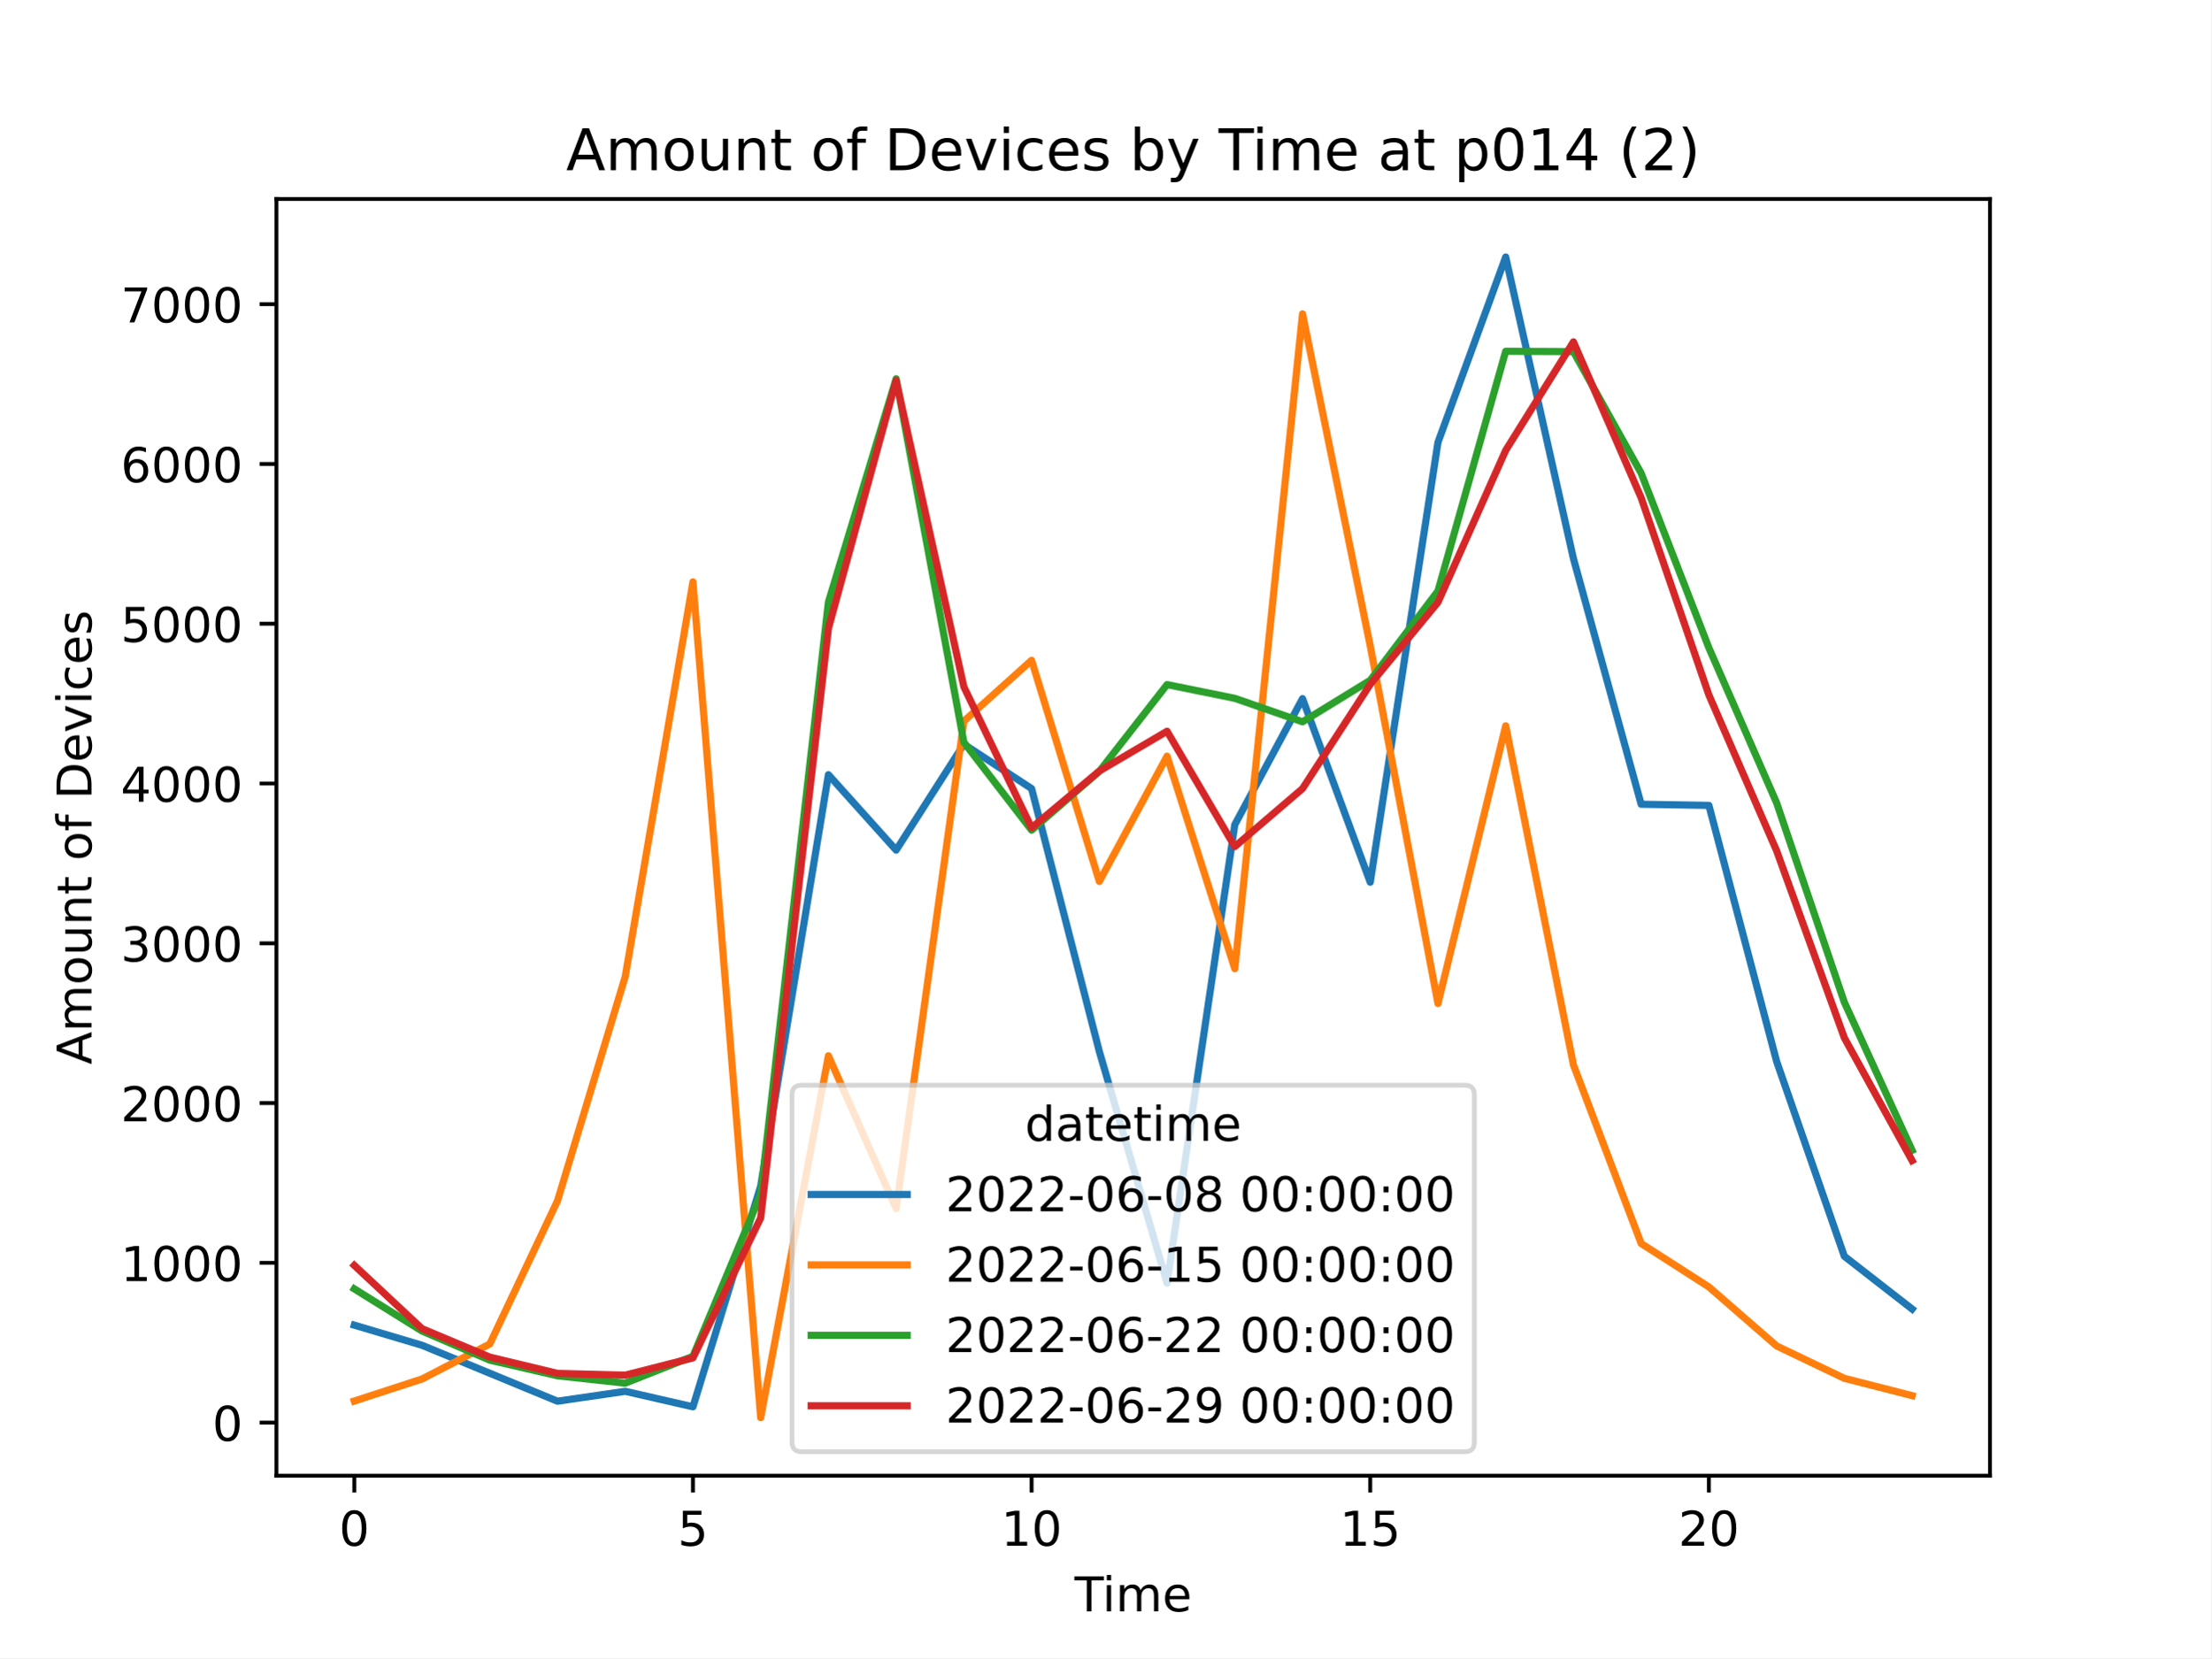
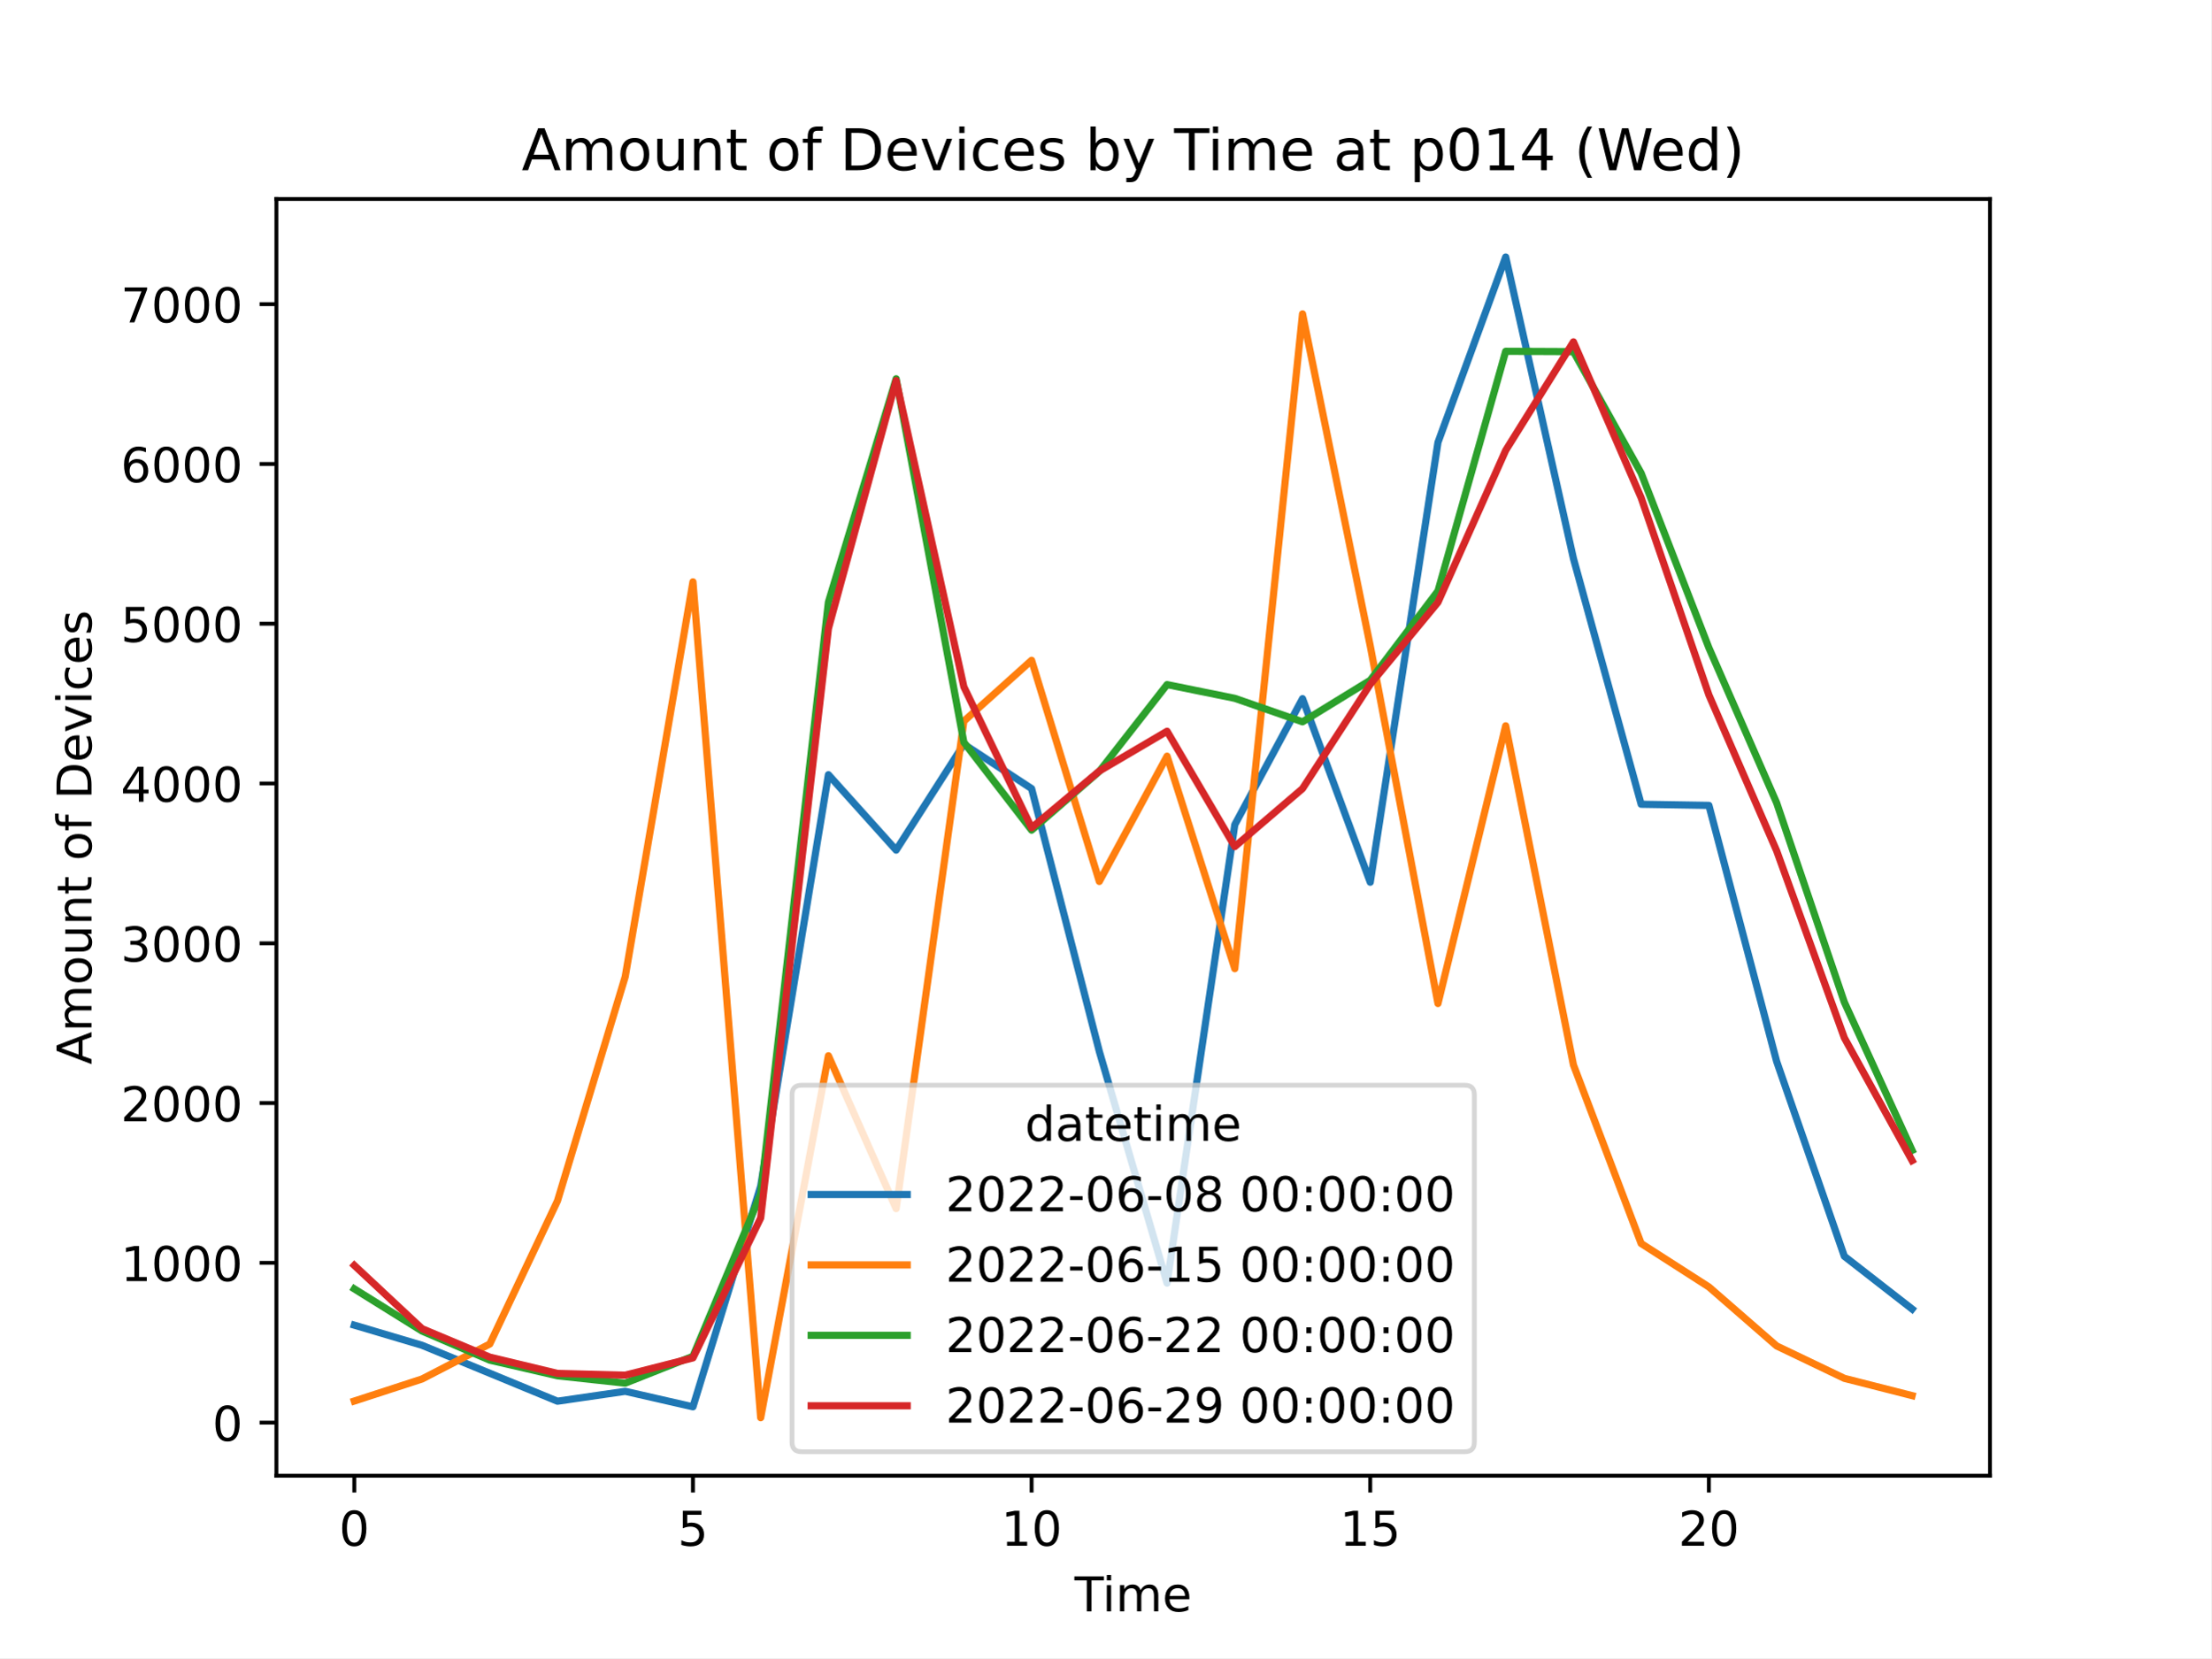
<svg xmlns="http://www.w3.org/2000/svg" xmlns:xlink="http://www.w3.org/1999/xlink" width="460.8pt" height="345.6pt" viewBox="0 0 460.8 345.6" version="1.1">
  <defs>
    <style type="text/css">*{stroke-linejoin: round; stroke-linecap: butt}</style>
  </defs>
  <g id="figure_1">
    <g id="patch_1">
      <path d="M 0 345.6  L 460.8 345.6  L 460.8 0  L 0 0  z " style="fill: #ffffff" />
    </g>
    <g id="axes_1">
      <g id="patch_2">
        <path d="M 57.6 307.584  L 414.72 307.584  L 414.72 41.472  L 57.6 41.472  z " style="fill: #ffffff" />
      </g>
      <g id="matplotlib.axis_1">
        <g id="xtick_1">
          <g id="line2d_1">
            <defs>
-               <path id="m7b02abc06c" d="M 0 0  L 0 3.5  " style="stroke: #000000; stroke-width: 0.8" />
-             </defs>
-             <g>
-               <use xlink:href="#m7b02abc06c" x="73.833" y="307.584" style="stroke: #000000; stroke-width: 0.8" />
+               <path id="mc2ec017455" d="M 0 0  L 0 3.5  " style="stroke: #000000; stroke-width: 0.8" />
+             </defs>
+             <g>
+               <use xlink:href="#mc2ec017455" x="73.833" y="307.584" style="stroke: #000000; stroke-width: 0.8" />
            </g>
          </g>
          <g id="text_1">
            <g transform="translate(70.65148 322.1824) scale(0.1 -0.1)">
              <defs>
                <path id="DejaVuSans-30" d="M 2034 4250  Q 1547 4250 1301 3770  Q 1056 3291 1056 2328  Q 1056 1369 1301 889  Q 1547 409 2034 409  Q 2525 409 2770 889  Q 3016 1369 3016 2328  Q 3016 3291 2770 3770  Q 2525 4250 2034 4250  z M 2034 4750  Q 2819 4750 3233 4129  Q 3647 3509 3647 2328  Q 3647 1150 3233 529  Q 2819 -91 2034 -91  Q 1250 -91 836 529  Q 422 1150 422 2328  Q 422 3509 836 4129  Q 1250 4750 2034 4750  z " transform="scale(0.015625)" />
              </defs>
              <use xlink:href="#DejaVuSans-30" />
            </g>
          </g>
        </g>
        <g id="xtick_2">
          <g id="line2d_2">
            <g>
-               <use xlink:href="#m7b02abc06c" x="144.41" y="307.584" style="stroke: #000000; stroke-width: 0.8" />
+               <use xlink:href="#mc2ec017455" x="144.41" y="307.584" style="stroke: #000000; stroke-width: 0.8" />
            </g>
          </g>
          <g id="text_2">
            <g transform="translate(141.2286 322.1824) scale(0.1 -0.1)">
              <defs>
                <path id="DejaVuSans-35" d="M 691 4666  L 3169 4666  L 3169 4134  L 1269 4134  L 1269 2991  Q 1406 3038 1543 3061  Q 1681 3084 1819 3084  Q 2600 3084 3056 2656  Q 3513 2228 3513 1497  Q 3513 744 3044 326  Q 2575 -91 1722 -91  Q 1428 -91 1123 -41  Q 819 9 494 109  L 494 744  Q 775 591 1075 516  Q 1375 441 1709 441  Q 2250 441 2565 725  Q 2881 1009 2881 1497  Q 2881 1984 2565 2268  Q 2250 2553 1709 2553  Q 1456 2553 1204 2497  Q 953 2441 691 2322  L 691 4666  z " transform="scale(0.015625)" />
              </defs>
              <use xlink:href="#DejaVuSans-35" />
            </g>
          </g>
        </g>
        <g id="xtick_3">
          <g id="line2d_3">
            <g>
-               <use xlink:href="#m7b02abc06c" x="214.987" y="307.584" style="stroke: #000000; stroke-width: 0.8" />
+               <use xlink:href="#mc2ec017455" x="214.987" y="307.584" style="stroke: #000000; stroke-width: 0.8" />
            </g>
          </g>
          <g id="text_3">
            <g transform="translate(208.6244 322.1824) scale(0.1 -0.1)">
              <defs>
                <path id="DejaVuSans-31" d="M 794 531  L 1825 531  L 1825 4091  L 703 3866  L 703 4441  L 1819 4666  L 2450 4666  L 2450 531  L 3481 531  L 3481 0  L 794 0  L 794 531  z " transform="scale(0.015625)" />
              </defs>
              <use xlink:href="#DejaVuSans-31" />
              <use xlink:href="#DejaVuSans-30" x="63.623" />
            </g>
          </g>
        </g>
        <g id="xtick_4">
          <g id="line2d_4">
            <g>
-               <use xlink:href="#m7b02abc06c" x="285.564" y="307.584" style="stroke: #000000; stroke-width: 0.8" />
+               <use xlink:href="#mc2ec017455" x="285.564" y="307.584" style="stroke: #000000; stroke-width: 0.8" />
            </g>
          </g>
          <g id="text_4">
            <g transform="translate(279.2015 322.1824) scale(0.1 -0.1)">
              <use xlink:href="#DejaVuSans-31" />
              <use xlink:href="#DejaVuSans-35" x="63.623" />
            </g>
          </g>
        </g>
        <g id="xtick_5">
          <g id="line2d_5">
            <g>
-               <use xlink:href="#m7b02abc06c" x="356.141" y="307.584" style="stroke: #000000; stroke-width: 0.8" />
+               <use xlink:href="#mc2ec017455" x="356.141" y="307.584" style="stroke: #000000; stroke-width: 0.8" />
            </g>
          </g>
          <g id="text_5">
            <g transform="translate(349.7785 322.1824) scale(0.1 -0.1)">
              <defs>
                <path id="DejaVuSans-32" d="M 1228 531  L 3431 531  L 3431 0  L 469 0  L 469 531  Q 828 903 1448 1529  Q 2069 2156 2228 2338  Q 2531 2678 2651 2914  Q 2772 3150 2772 3378  Q 2772 3750 2511 3984  Q 2250 4219 1831 4219  Q 1534 4219 1204 4116  Q 875 4013 500 3803  L 500 4441  Q 881 4594 1212 4672  Q 1544 4750 1819 4750  Q 2544 4750 2975 4387  Q 3406 4025 3406 3419  Q 3406 3131 3298 2873  Q 3191 2616 2906 2266  Q 2828 2175 2409 1742  Q 1991 1309 1228 531  z " transform="scale(0.015625)" />
              </defs>
              <use xlink:href="#DejaVuSans-32" />
              <use xlink:href="#DejaVuSans-30" x="63.623" />
            </g>
          </g>
        </g>
        <g id="text_6">
          <g transform="translate(223.9264 335.8606) scale(0.1 -0.1)">
            <defs>
              <path id="DejaVuSans-54" d="M -19 4666  L 3928 4666  L 3928 4134  L 2272 4134  L 2272 0  L 1638 0  L 1638 4134  L -19 4134  L -19 4666  z " transform="scale(0.015625)" />
              <path id="DejaVuSans-69" d="M 603 3500  L 1178 3500  L 1178 0  L 603 0  L 603 3500  z M 603 4863  L 1178 4863  L 1178 4134  L 603 4134  L 603 4863  z " transform="scale(0.015625)" />
              <path id="DejaVuSans-6d" d="M 3328 2828  Q 3544 3216 3844 3400  Q 4144 3584 4550 3584  Q 5097 3584 5394 3201  Q 5691 2819 5691 2113  L 5691 0  L 5113 0  L 5113 2094  Q 5113 2597 4934 2840  Q 4756 3084 4391 3084  Q 3944 3084 3684 2787  Q 3425 2491 3425 1978  L 3425 0  L 2847 0  L 2847 2094  Q 2847 2600 2669 2842  Q 2491 3084 2119 3084  Q 1678 3084 1418 2786  Q 1159 2488 1159 1978  L 1159 0  L 581 0  L 581 3500  L 1159 3500  L 1159 2956  Q 1356 3278 1631 3431  Q 1906 3584 2284 3584  Q 2666 3584 2933 3390  Q 3200 3197 3328 2828  z " transform="scale(0.015625)" />
              <path id="DejaVuSans-65" d="M 3597 1894  L 3597 1613  L 953 1613  Q 991 1019 1311 708  Q 1631 397 2203 397  Q 2534 397 2845 478  Q 3156 559 3463 722  L 3463 178  Q 3153 47 2828 -22  Q 2503 -91 2169 -91  Q 1331 -91 842 396  Q 353 884 353 1716  Q 353 2575 817 3079  Q 1281 3584 2069 3584  Q 2775 3584 3186 3129  Q 3597 2675 3597 1894  z M 3022 2063  Q 3016 2534 2758 2815  Q 2500 3097 2075 3097  Q 1594 3097 1305 2825  Q 1016 2553 972 2059  L 3022 2063  z " transform="scale(0.015625)" />
            </defs>
            <use xlink:href="#DejaVuSans-54" />
            <use xlink:href="#DejaVuSans-69" x="57.959" />
            <use xlink:href="#DejaVuSans-6d" x="85.742" />
            <use xlink:href="#DejaVuSans-65" x="183.154" />
          </g>
        </g>
      </g>
      <g id="matplotlib.axis_2">
        <g id="ytick_1">
          <g id="line2d_6">
            <defs>
-               <path id="m36419943d8" d="M 0 0  L -3.5 0  " style="stroke: #000000; stroke-width: 0.8" />
-             </defs>
-             <g>
-               <use xlink:href="#m36419943d8" x="57.6" y="296.52" style="stroke: #000000; stroke-width: 0.8" />
+               <path id="ma223a56bc3" d="M 0 0  L -3.5 0  " style="stroke: #000000; stroke-width: 0.8" />
+             </defs>
+             <g>
+               <use xlink:href="#ma223a56bc3" x="57.6" y="296.52" style="stroke: #000000; stroke-width: 0.8" />
            </g>
          </g>
          <g id="text_7">
            <g transform="translate(44.2375 300.3196) scale(0.1 -0.1)">
              <use xlink:href="#DejaVuSans-30" />
            </g>
          </g>
        </g>
        <g id="ytick_2">
          <g id="line2d_7">
            <g>
-               <use xlink:href="#m36419943d8" x="57.6" y="263.216" style="stroke: #000000; stroke-width: 0.8" />
+               <use xlink:href="#ma223a56bc3" x="57.6" y="263.216" style="stroke: #000000; stroke-width: 0.8" />
            </g>
          </g>
          <g id="text_8">
            <g transform="translate(25.15 267.0157) scale(0.1 -0.1)">
              <use xlink:href="#DejaVuSans-31" />
              <use xlink:href="#DejaVuSans-30" x="63.623" />
              <use xlink:href="#DejaVuSans-30" x="127.246" />
              <use xlink:href="#DejaVuSans-30" x="190.869" />
            </g>
          </g>
        </g>
        <g id="ytick_3">
          <g id="line2d_8">
            <g>
-               <use xlink:href="#m36419943d8" x="57.6" y="229.912" style="stroke: #000000; stroke-width: 0.8" />
+               <use xlink:href="#ma223a56bc3" x="57.6" y="229.912" style="stroke: #000000; stroke-width: 0.8" />
            </g>
          </g>
          <g id="text_9">
            <g transform="translate(25.15 233.7117) scale(0.1 -0.1)">
              <use xlink:href="#DejaVuSans-32" />
              <use xlink:href="#DejaVuSans-30" x="63.623" />
              <use xlink:href="#DejaVuSans-30" x="127.246" />
              <use xlink:href="#DejaVuSans-30" x="190.869" />
            </g>
          </g>
        </g>
        <g id="ytick_4">
          <g id="line2d_9">
            <g>
-               <use xlink:href="#m36419943d8" x="57.6" y="196.609" style="stroke: #000000; stroke-width: 0.8" />
+               <use xlink:href="#ma223a56bc3" x="57.6" y="196.609" style="stroke: #000000; stroke-width: 0.8" />
            </g>
          </g>
          <g id="text_10">
            <g transform="translate(25.15 200.4077) scale(0.1 -0.1)">
              <defs>
                <path id="DejaVuSans-33" d="M 2597 2516  Q 3050 2419 3304 2112  Q 3559 1806 3559 1356  Q 3559 666 3084 287  Q 2609 -91 1734 -91  Q 1441 -91 1130 -33  Q 819 25 488 141  L 488 750  Q 750 597 1062 519  Q 1375 441 1716 441  Q 2309 441 2620 675  Q 2931 909 2931 1356  Q 2931 1769 2642 2001  Q 2353 2234 1838 2234  L 1294 2234  L 1294 2753  L 1863 2753  Q 2328 2753 2575 2939  Q 2822 3125 2822 3475  Q 2822 3834 2567 4026  Q 2313 4219 1838 4219  Q 1578 4219 1281 4162  Q 984 4106 628 3988  L 628 4550  Q 988 4650 1302 4700  Q 1616 4750 1894 4750  Q 2613 4750 3031 4423  Q 3450 4097 3450 3541  Q 3450 3153 3228 2886  Q 3006 2619 2597 2516  z " transform="scale(0.015625)" />
              </defs>
              <use xlink:href="#DejaVuSans-33" />
              <use xlink:href="#DejaVuSans-30" x="63.623" />
              <use xlink:href="#DejaVuSans-30" x="127.246" />
              <use xlink:href="#DejaVuSans-30" x="190.869" />
            </g>
          </g>
        </g>
        <g id="ytick_5">
          <g id="line2d_10">
            <g>
-               <use xlink:href="#m36419943d8" x="57.6" y="163.305" style="stroke: #000000; stroke-width: 0.8" />
+               <use xlink:href="#ma223a56bc3" x="57.6" y="163.305" style="stroke: #000000; stroke-width: 0.8" />
            </g>
          </g>
          <g id="text_11">
            <g transform="translate(25.15 167.1038) scale(0.1 -0.1)">
              <defs>
                <path id="DejaVuSans-34" d="M 2419 4116  L 825 1625  L 2419 1625  L 2419 4116  z M 2253 4666  L 3047 4666  L 3047 1625  L 3713 1625  L 3713 1100  L 3047 1100  L 3047 0  L 2419 0  L 2419 1100  L 313 1100  L 313 1709  L 2253 4666  z " transform="scale(0.015625)" />
              </defs>
              <use xlink:href="#DejaVuSans-34" />
              <use xlink:href="#DejaVuSans-30" x="63.623" />
              <use xlink:href="#DejaVuSans-30" x="127.246" />
              <use xlink:href="#DejaVuSans-30" x="190.869" />
            </g>
          </g>
        </g>
        <g id="ytick_6">
          <g id="line2d_11">
            <g>
-               <use xlink:href="#m36419943d8" x="57.6" y="130.001" style="stroke: #000000; stroke-width: 0.8" />
+               <use xlink:href="#ma223a56bc3" x="57.6" y="130.001" style="stroke: #000000; stroke-width: 0.8" />
            </g>
          </g>
          <g id="text_12">
            <g transform="translate(25.15 133.7998) scale(0.1 -0.1)">
              <use xlink:href="#DejaVuSans-35" />
              <use xlink:href="#DejaVuSans-30" x="63.623" />
              <use xlink:href="#DejaVuSans-30" x="127.246" />
              <use xlink:href="#DejaVuSans-30" x="190.869" />
            </g>
          </g>
        </g>
        <g id="ytick_7">
          <g id="line2d_12">
            <g>
-               <use xlink:href="#m36419943d8" x="57.6" y="96.697" style="stroke: #000000; stroke-width: 0.8" />
+               <use xlink:href="#ma223a56bc3" x="57.6" y="96.697" style="stroke: #000000; stroke-width: 0.8" />
            </g>
          </g>
          <g id="text_13">
            <g transform="translate(25.15 100.4959) scale(0.1 -0.1)">
              <defs>
                <path id="DejaVuSans-36" d="M 2113 2584  Q 1688 2584 1439 2293  Q 1191 2003 1191 1497  Q 1191 994 1439 701  Q 1688 409 2113 409  Q 2538 409 2786 701  Q 3034 994 3034 1497  Q 3034 2003 2786 2293  Q 2538 2584 2113 2584  z M 3366 4563  L 3366 3988  Q 3128 4100 2886 4159  Q 2644 4219 2406 4219  Q 1781 4219 1451 3797  Q 1122 3375 1075 2522  Q 1259 2794 1537 2939  Q 1816 3084 2150 3084  Q 2853 3084 3261 2657  Q 3669 2231 3669 1497  Q 3669 778 3244 343  Q 2819 -91 2113 -91  Q 1303 -91 875 529  Q 447 1150 447 2328  Q 447 3434 972 4092  Q 1497 4750 2381 4750  Q 2619 4750 2861 4703  Q 3103 4656 3366 4563  z " transform="scale(0.015625)" />
              </defs>
              <use xlink:href="#DejaVuSans-36" />
              <use xlink:href="#DejaVuSans-30" x="63.623" />
              <use xlink:href="#DejaVuSans-30" x="127.246" />
              <use xlink:href="#DejaVuSans-30" x="190.869" />
            </g>
          </g>
        </g>
        <g id="ytick_8">
          <g id="line2d_13">
            <g>
-               <use xlink:href="#m36419943d8" x="57.6" y="63.393" style="stroke: #000000; stroke-width: 0.8" />
+               <use xlink:href="#ma223a56bc3" x="57.6" y="63.393" style="stroke: #000000; stroke-width: 0.8" />
            </g>
          </g>
          <g id="text_14">
            <g transform="translate(25.15 67.19189) scale(0.1 -0.1)">
              <defs>
                <path id="DejaVuSans-37" d="M 525 4666  L 3525 4666  L 3525 4397  L 1831 0  L 1172 0  L 2766 4134  L 525 4134  L 525 4666  z " transform="scale(0.015625)" />
              </defs>
              <use xlink:href="#DejaVuSans-37" />
              <use xlink:href="#DejaVuSans-30" x="63.623" />
              <use xlink:href="#DejaVuSans-30" x="127.246" />
              <use xlink:href="#DejaVuSans-30" x="190.869" />
            </g>
          </g>
        </g>
        <g id="text_15">
          <g transform="translate(19.07031 221.8788) rotate(-90) scale(0.1 -0.1)">
            <defs>
              <path id="DejaVuSans-41" d="M 2188 4044  L 1331 1722  L 3047 1722  L 2188 4044  z M 1831 4666  L 2547 4666  L 4325 0  L 3669 0  L 3244 1197  L 1141 1197  L 716 0  L 50 0  L 1831 4666  z " transform="scale(0.015625)" />
              <path id="DejaVuSans-6f" d="M 1959 3097  Q 1497 3097 1228 2736  Q 959 2375 959 1747  Q 959 1119 1226 758  Q 1494 397 1959 397  Q 2419 397 2687 759  Q 2956 1122 2956 1747  Q 2956 2369 2687 2733  Q 2419 3097 1959 3097  z M 1959 3584  Q 2709 3584 3137 3096  Q 3566 2609 3566 1747  Q 3566 888 3137 398  Q 2709 -91 1959 -91  Q 1206 -91 779 398  Q 353 888 353 1747  Q 353 2609 779 3096  Q 1206 3584 1959 3584  z " transform="scale(0.015625)" />
              <path id="DejaVuSans-75" d="M 544 1381  L 544 3500  L 1119 3500  L 1119 1403  Q 1119 906 1312 657  Q 1506 409 1894 409  Q 2359 409 2629 706  Q 2900 1003 2900 1516  L 2900 3500  L 3475 3500  L 3475 0  L 2900 0  L 2900 538  Q 2691 219 2414 64  Q 2138 -91 1772 -91  Q 1169 -91 856 284  Q 544 659 544 1381  z M 1991 3584  L 1991 3584  z " transform="scale(0.015625)" />
              <path id="DejaVuSans-6e" d="M 3513 2113  L 3513 0  L 2938 0  L 2938 2094  Q 2938 2591 2744 2837  Q 2550 3084 2163 3084  Q 1697 3084 1428 2787  Q 1159 2491 1159 1978  L 1159 0  L 581 0  L 581 3500  L 1159 3500  L 1159 2956  Q 1366 3272 1645 3428  Q 1925 3584 2291 3584  Q 2894 3584 3203 3211  Q 3513 2838 3513 2113  z " transform="scale(0.015625)" />
              <path id="DejaVuSans-74" d="M 1172 4494  L 1172 3500  L 2356 3500  L 2356 3053  L 1172 3053  L 1172 1153  Q 1172 725 1289 603  Q 1406 481 1766 481  L 2356 481  L 2356 0  L 1766 0  Q 1100 0 847 248  Q 594 497 594 1153  L 594 3053  L 172 3053  L 172 3500  L 594 3500  L 594 4494  L 1172 4494  z " transform="scale(0.015625)" />
              <path id="DejaVuSans-20" transform="scale(0.015625)" />
              <path id="DejaVuSans-66" d="M 2375 4863  L 2375 4384  L 1825 4384  Q 1516 4384 1395 4259  Q 1275 4134 1275 3809  L 1275 3500  L 2222 3500  L 2222 3053  L 1275 3053  L 1275 0  L 697 0  L 697 3053  L 147 3053  L 147 3500  L 697 3500  L 697 3744  Q 697 4328 969 4595  Q 1241 4863 1831 4863  L 2375 4863  z " transform="scale(0.015625)" />
              <path id="DejaVuSans-44" d="M 1259 4147  L 1259 519  L 2022 519  Q 2988 519 3436 956  Q 3884 1394 3884 2338  Q 3884 3275 3436 3711  Q 2988 4147 2022 4147  L 1259 4147  z M 628 4666  L 1925 4666  Q 3281 4666 3915 4102  Q 4550 3538 4550 2338  Q 4550 1131 3912 565  Q 3275 0 1925 0  L 628 0  L 628 4666  z " transform="scale(0.015625)" />
              <path id="DejaVuSans-76" d="M 191 3500  L 800 3500  L 1894 563  L 2988 3500  L 3597 3500  L 2284 0  L 1503 0  L 191 3500  z " transform="scale(0.015625)" />
              <path id="DejaVuSans-63" d="M 3122 3366  L 3122 2828  Q 2878 2963 2633 3030  Q 2388 3097 2138 3097  Q 1578 3097 1268 2742  Q 959 2388 959 1747  Q 959 1106 1268 751  Q 1578 397 2138 397  Q 2388 397 2633 464  Q 2878 531 3122 666  L 3122 134  Q 2881 22 2623 -34  Q 2366 -91 2075 -91  Q 1284 -91 818 406  Q 353 903 353 1747  Q 353 2603 823 3093  Q 1294 3584 2113 3584  Q 2378 3584 2631 3529  Q 2884 3475 3122 3366  z " transform="scale(0.015625)" />
              <path id="DejaVuSans-73" d="M 2834 3397  L 2834 2853  Q 2591 2978 2328 3040  Q 2066 3103 1784 3103  Q 1356 3103 1142 2972  Q 928 2841 928 2578  Q 928 2378 1081 2264  Q 1234 2150 1697 2047  L 1894 2003  Q 2506 1872 2764 1633  Q 3022 1394 3022 966  Q 3022 478 2636 193  Q 2250 -91 1575 -91  Q 1294 -91 989 -36  Q 684 19 347 128  L 347 722  Q 666 556 975 473  Q 1284 391 1588 391  Q 1994 391 2212 530  Q 2431 669 2431 922  Q 2431 1156 2273 1281  Q 2116 1406 1581 1522  L 1381 1569  Q 847 1681 609 1914  Q 372 2147 372 2553  Q 372 3047 722 3315  Q 1072 3584 1716 3584  Q 2034 3584 2315 3537  Q 2597 3491 2834 3397  z " transform="scale(0.015625)" />
            </defs>
            <use xlink:href="#DejaVuSans-41" />
            <use xlink:href="#DejaVuSans-6d" x="68.408" />
            <use xlink:href="#DejaVuSans-6f" x="165.82" />
            <use xlink:href="#DejaVuSans-75" x="227.002" />
            <use xlink:href="#DejaVuSans-6e" x="290.381" />
            <use xlink:href="#DejaVuSans-74" x="353.76" />
            <use xlink:href="#DejaVuSans-20" x="392.969" />
            <use xlink:href="#DejaVuSans-6f" x="424.756" />
            <use xlink:href="#DejaVuSans-66" x="485.938" />
            <use xlink:href="#DejaVuSans-20" x="521.143" />
            <use xlink:href="#DejaVuSans-44" x="552.93" />
            <use xlink:href="#DejaVuSans-65" x="629.932" />
            <use xlink:href="#DejaVuSans-76" x="691.455" />
            <use xlink:href="#DejaVuSans-69" x="750.635" />
            <use xlink:href="#DejaVuSans-63" x="778.418" />
            <use xlink:href="#DejaVuSans-65" x="833.398" />
            <use xlink:href="#DejaVuSans-73" x="894.922" />
          </g>
        </g>
      </g>
      <g id="line2d_14">
-         <path d="M 73.833 276.205  L 87.948 280.401  L 102.064 286.229  L 116.179 292.058  L 130.294 289.993  L 144.41 293.223  L 158.525 247.231  L 172.641 161.473  L 186.756 177.192  L 200.871 155.112  L 214.987 164.37  L 229.102 219.155  L 243.218 267.446  L 257.333 171.897  L 271.449 145.62  L 285.564 183.886  L 299.679 92.201  L 313.795 53.568  L 327.91 116.413  L 342.026 167.634  L 356.141 167.867  L 370.256 221.22  L 384.372 261.851  L 398.487 272.841  " clip-path="url(#p19598fa08a)" style="fill: none; stroke: #1f77b4; stroke-width: 1.5; stroke-linecap: square" />
+         <path d="M 73.833 276.205  L 87.948 280.401  L 102.064 286.229  L 116.179 292.058  L 130.294 289.993  L 144.41 293.223  L 158.525 247.231  L 172.641 161.473  L 186.756 177.192  L 200.871 155.112  L 214.987 164.37  L 229.102 219.155  L 243.218 267.446  L 257.333 171.897  L 271.449 145.62  L 285.564 183.886  L 299.679 92.201  L 313.795 53.568  L 327.91 116.413  L 342.026 167.634  L 356.141 167.867  L 370.256 221.22  L 384.372 261.851  L 398.487 272.841  " clip-path="url(#p2fd014d969)" style="fill: none; stroke: #1f77b4; stroke-width: 1.5; stroke-linecap: square" />
      </g>
      <g id="line2d_15">
-         <path d="M 73.833 292.024  L 87.948 287.428  L 102.064 280.135  L 116.179 250.295  L 130.294 203.569  L 144.41 121.275  L 158.525 295.488  L 172.641 220.055  L 186.756 251.926  L 200.871 150.316  L 214.987 137.627  L 229.102 183.72  L 243.218 157.61  L 257.333 201.904  L 271.449 65.424  L 285.564 134.63  L 299.679 209.164  L 313.795 151.282  L 327.91 221.953  L 342.026 259.187  L 356.141 268.245  L 370.256 280.535  L 384.372 287.295  L 398.487 290.892  " clip-path="url(#p19598fa08a)" style="fill: none; stroke: #ff7f0e; stroke-width: 1.5; stroke-linecap: square" />
+         <path d="M 73.833 292.024  L 87.948 287.428  L 102.064 280.135  L 116.179 250.295  L 130.294 203.569  L 144.41 121.275  L 158.525 295.488  L 172.641 220.055  L 186.756 251.926  L 200.871 150.316  L 214.987 137.627  L 229.102 183.72  L 243.218 157.61  L 257.333 201.904  L 271.449 65.424  L 285.564 134.63  L 299.679 209.164  L 313.795 151.282  L 327.91 221.953  L 342.026 259.187  L 356.141 268.245  L 370.256 280.535  L 384.372 287.295  L 398.487 290.892  " clip-path="url(#p2fd014d969)" style="fill: none; stroke: #ff7f0e; stroke-width: 1.5; stroke-linecap: square" />
      </g>
      <g id="line2d_16">
-         <path d="M 73.833 268.645  L 87.948 277.437  L 102.064 283.499  L 116.179 286.762  L 130.294 288.294  L 144.41 282.699  L 158.525 248.896  L 172.641 125.505  L 186.756 78.946  L 200.871 154.712  L 214.987 173.029  L 229.102 160.773  L 243.218 142.689  L 257.333 145.554  L 271.449 150.449  L 285.564 141.79  L 299.679 123.173  L 313.795 73.217  L 327.91 73.284  L 342.026 98.628  L 356.141 135.029  L 370.256 167.334  L 384.372 208.898  L 398.487 239.77  " clip-path="url(#p19598fa08a)" style="fill: none; stroke: #2ca02c; stroke-width: 1.5; stroke-linecap: square" />
+         <path d="M 73.833 268.645  L 87.948 277.437  L 102.064 283.499  L 116.179 286.762  L 130.294 288.294  L 144.41 282.699  L 158.525 248.896  L 172.641 125.505  L 186.756 78.946  L 200.871 154.712  L 214.987 173.029  L 229.102 160.773  L 243.218 142.689  L 257.333 145.554  L 271.449 150.449  L 285.564 141.79  L 299.679 123.173  L 313.795 73.217  L 327.91 73.284  L 342.026 98.628  L 356.141 135.029  L 370.256 167.334  L 384.372 208.898  L 398.487 239.77  " clip-path="url(#p2fd014d969)" style="fill: none; stroke: #2ca02c; stroke-width: 1.5; stroke-linecap: square" />
      </g>
      <g id="line2d_17">
-         <path d="M 73.833 263.749  L 87.948 276.938  L 102.064 282.866  L 116.179 286.263  L 130.294 286.629  L 144.41 283.032  L 158.525 253.858  L 172.641 131  L 186.756 79.312  L 200.871 143.156  L 214.987 172.53  L 229.102 160.707  L 243.218 152.414  L 257.333 176.46  L 271.449 164.37  L 285.564 142.623  L 299.679 125.538  L 313.795 93.866  L 327.91 71.252  L 342.026 103.757  L 356.141 144.854  L 370.256 177.326  L 384.372 216.324  L 398.487 241.902  " clip-path="url(#p19598fa08a)" style="fill: none; stroke: #d62728; stroke-width: 1.5; stroke-linecap: square" />
+         <path d="M 73.833 263.749  L 87.948 276.938  L 102.064 282.866  L 116.179 286.263  L 130.294 286.629  L 144.41 283.032  L 158.525 253.858  L 172.641 131  L 186.756 79.312  L 200.871 143.156  L 214.987 172.53  L 229.102 160.707  L 243.218 152.414  L 257.333 176.46  L 271.449 164.37  L 285.564 142.623  L 299.679 125.538  L 313.795 93.866  L 327.91 71.252  L 342.026 103.757  L 356.141 144.854  L 370.256 177.326  L 384.372 216.324  L 398.487 241.902  " clip-path="url(#p2fd014d969)" style="fill: none; stroke: #d62728; stroke-width: 1.5; stroke-linecap: square" />
      </g>
      <g id="patch_3">
        <path d="M 57.6 307.584  L 57.6 41.472  " style="fill: none; stroke: #000000; stroke-width: 0.8; stroke-linejoin: miter; stroke-linecap: square" />
      </g>
      <g id="patch_4">
        <path d="M 414.72 307.584  L 414.72 41.472  " style="fill: none; stroke: #000000; stroke-width: 0.8; stroke-linejoin: miter; stroke-linecap: square" />
      </g>
      <g id="patch_5">
        <path d="M 57.6 307.584  L 414.72 307.584  " style="fill: none; stroke: #000000; stroke-width: 0.8; stroke-linejoin: miter; stroke-linecap: square" />
      </g>
      <g id="patch_6">
        <path d="M 57.6 41.472  L 414.72 41.472  " style="fill: none; stroke: #000000; stroke-width: 0.8; stroke-linejoin: miter; stroke-linecap: square" />
      </g>
      <g id="text_16">
-         <g transform="translate(117.9741 35.472) scale(0.12 -0.12)">
+         <g transform="translate(108.7106 35.472) scale(0.12 -0.12)">
          <defs>
            <path id="DejaVuSans-62" d="M 3116 1747  Q 3116 2381 2855 2742  Q 2594 3103 2138 3103  Q 1681 3103 1420 2742  Q 1159 2381 1159 1747  Q 1159 1113 1420 752  Q 1681 391 2138 391  Q 2594 391 2855 752  Q 3116 1113 3116 1747  z M 1159 2969  Q 1341 3281 1617 3432  Q 1894 3584 2278 3584  Q 2916 3584 3314 3078  Q 3713 2572 3713 1747  Q 3713 922 3314 415  Q 2916 -91 2278 -91  Q 1894 -91 1617 61  Q 1341 213 1159 525  L 1159 0  L 581 0  L 581 4863  L 1159 4863  L 1159 2969  z " transform="scale(0.015625)" />
            <path id="DejaVuSans-79" d="M 2059 -325  Q 1816 -950 1584 -1140  Q 1353 -1331 966 -1331  L 506 -1331  L 506 -850  L 844 -850  Q 1081 -850 1212 -737  Q 1344 -625 1503 -206  L 1606 56  L 191 3500  L 800 3500  L 1894 763  L 2988 3500  L 3597 3500  L 2059 -325  z " transform="scale(0.015625)" />
            <path id="DejaVuSans-61" d="M 2194 1759  Q 1497 1759 1228 1600  Q 959 1441 959 1056  Q 959 750 1161 570  Q 1363 391 1709 391  Q 2188 391 2477 730  Q 2766 1069 2766 1631  L 2766 1759  L 2194 1759  z M 3341 1997  L 3341 0  L 2766 0  L 2766 531  Q 2569 213 2275 61  Q 1981 -91 1556 -91  Q 1019 -91 701 211  Q 384 513 384 1019  Q 384 1609 779 1909  Q 1175 2209 1959 2209  L 2766 2209  L 2766 2266  Q 2766 2663 2505 2880  Q 2244 3097 1772 3097  Q 1472 3097 1187 3025  Q 903 2953 641 2809  L 641 3341  Q 956 3463 1253 3523  Q 1550 3584 1831 3584  Q 2591 3584 2966 3190  Q 3341 2797 3341 1997  z " transform="scale(0.015625)" />
            <path id="DejaVuSans-70" d="M 1159 525  L 1159 -1331  L 581 -1331  L 581 3500  L 1159 3500  L 1159 2969  Q 1341 3281 1617 3432  Q 1894 3584 2278 3584  Q 2916 3584 3314 3078  Q 3713 2572 3713 1747  Q 3713 922 3314 415  Q 2916 -91 2278 -91  Q 1894 -91 1617 61  Q 1341 213 1159 525  z M 3116 1747  Q 3116 2381 2855 2742  Q 2594 3103 2138 3103  Q 1681 3103 1420 2742  Q 1159 2381 1159 1747  Q 1159 1113 1420 752  Q 1681 391 2138 391  Q 2594 391 2855 752  Q 3116 1113 3116 1747  z " transform="scale(0.015625)" />
            <path id="DejaVuSans-28" d="M 1984 4856  Q 1566 4138 1362 3434  Q 1159 2731 1159 2009  Q 1159 1288 1364 580  Q 1569 -128 1984 -844  L 1484 -844  Q 1016 -109 783 600  Q 550 1309 550 2009  Q 550 2706 781 3412  Q 1013 4119 1484 4856  L 1984 4856  z " transform="scale(0.015625)" />
+             <path id="DejaVuSans-57" d="M 213 4666  L 850 4666  L 1831 722  L 2809 4666  L 3519 4666  L 4500 722  L 5478 4666  L 6119 4666  L 4947 0  L 4153 0  L 3169 4050  L 2175 0  L 1381 0  L 213 4666  z " transform="scale(0.015625)" />
+             <path id="DejaVuSans-64" d="M 2906 2969  L 2906 4863  L 3481 4863  L 3481 0  L 2906 0  L 2906 525  Q 2725 213 2448 61  Q 2172 -91 1784 -91  Q 1150 -91 751 415  Q 353 922 353 1747  Q 353 2572 751 3078  Q 1150 3584 1784 3584  Q 2172 3584 2448 3432  Q 2725 3281 2906 2969  z M 947 1747  Q 947 1113 1208 752  Q 1469 391 1925 391  Q 2381 391 2643 752  Q 2906 1113 2906 1747  Q 2906 2381 2643 2742  Q 2381 3103 1925 3103  Q 1469 3103 1208 2742  Q 947 2381 947 1747  z " transform="scale(0.015625)" />
            <path id="DejaVuSans-29" d="M 513 4856  L 1013 4856  Q 1481 4119 1714 3412  Q 1947 2706 1947 2009  Q 1947 1309 1714 600  Q 1481 -109 1013 -844  L 513 -844  Q 928 -128 1133 580  Q 1338 1288 1338 2009  Q 1338 2731 1133 3434  Q 928 4138 513 4856  z " transform="scale(0.015625)" />
          </defs>
          <use xlink:href="#DejaVuSans-41" />
          <use xlink:href="#DejaVuSans-6d" x="68.408" />
          <use xlink:href="#DejaVuSans-6f" x="165.82" />
          <use xlink:href="#DejaVuSans-75" x="227.002" />
          <use xlink:href="#DejaVuSans-6e" x="290.381" />
          <use xlink:href="#DejaVuSans-74" x="353.76" />
          <use xlink:href="#DejaVuSans-20" x="392.969" />
          <use xlink:href="#DejaVuSans-6f" x="424.756" />
          <use xlink:href="#DejaVuSans-66" x="485.938" />
          <use xlink:href="#DejaVuSans-20" x="521.143" />
          <use xlink:href="#DejaVuSans-44" x="552.93" />
          <use xlink:href="#DejaVuSans-65" x="629.932" />
          <use xlink:href="#DejaVuSans-76" x="691.455" />
          <use xlink:href="#DejaVuSans-69" x="750.635" />
          <use xlink:href="#DejaVuSans-63" x="778.418" />
          <use xlink:href="#DejaVuSans-65" x="833.398" />
          <use xlink:href="#DejaVuSans-73" x="894.922" />
          <use xlink:href="#DejaVuSans-20" x="947.021" />
          <use xlink:href="#DejaVuSans-62" x="978.809" />
          <use xlink:href="#DejaVuSans-79" x="1042.285" />
          <use xlink:href="#DejaVuSans-20" x="1101.465" />
          <use xlink:href="#DejaVuSans-54" x="1133.252" />
          <use xlink:href="#DejaVuSans-69" x="1191.211" />
          <use xlink:href="#DejaVuSans-6d" x="1218.994" />
          <use xlink:href="#DejaVuSans-65" x="1316.406" />
          <use xlink:href="#DejaVuSans-20" x="1377.93" />
          <use xlink:href="#DejaVuSans-61" x="1409.717" />
          <use xlink:href="#DejaVuSans-74" x="1470.996" />
          <use xlink:href="#DejaVuSans-20" x="1510.205" />
          <use xlink:href="#DejaVuSans-70" x="1541.992" />
          <use xlink:href="#DejaVuSans-30" x="1605.469" />
          <use xlink:href="#DejaVuSans-31" x="1669.092" />
          <use xlink:href="#DejaVuSans-34" x="1732.715" />
          <use xlink:href="#DejaVuSans-20" x="1796.338" />
          <use xlink:href="#DejaVuSans-28" x="1828.125" />
-           <use xlink:href="#DejaVuSans-32" x="1867.139" />
-           <use xlink:href="#DejaVuSans-29" x="1930.762" />
+           <use xlink:href="#DejaVuSans-57" x="1867.139" />
+           <use xlink:href="#DejaVuSans-65" x="1960.141" />
+           <use xlink:href="#DejaVuSans-64" x="2021.664" />
+           <use xlink:href="#DejaVuSans-29" x="2085.141" />
        </g>
      </g>
      <g id="legend_1">
        <g id="patch_7">
          <path d="M 167.057 302.584  L 305.263 302.584  Q 307.263 302.584 307.263 300.584  L 307.263 228.193  Q 307.263 226.193 305.263 226.193  L 167.057 226.193  Q 165.057 226.193 165.057 228.193  L 165.057 300.584  Q 165.057 302.584 167.057 302.584  z " style="fill: #ffffff; opacity: 0.8; stroke: #cccccc; stroke-linejoin: miter" />
        </g>
        <g id="text_17">
          <g transform="translate(213.5889 237.7918) scale(0.1 -0.1)">
-             <defs>
-               <path id="DejaVuSans-64" d="M 2906 2969  L 2906 4863  L 3481 4863  L 3481 0  L 2906 0  L 2906 525  Q 2725 213 2448 61  Q 2172 -91 1784 -91  Q 1150 -91 751 415  Q 353 922 353 1747  Q 353 2572 751 3078  Q 1150 3584 1784 3584  Q 2172 3584 2448 3432  Q 2725 3281 2906 2969  z M 947 1747  Q 947 1113 1208 752  Q 1469 391 1925 391  Q 2381 391 2643 752  Q 2906 1113 2906 1747  Q 2906 2381 2643 2742  Q 2381 3103 1925 3103  Q 1469 3103 1208 2742  Q 947 2381 947 1747  z " transform="scale(0.015625)" />
-             </defs>
            <use xlink:href="#DejaVuSans-64" />
            <use xlink:href="#DejaVuSans-61" x="63.477" />
            <use xlink:href="#DejaVuSans-74" x="124.756" />
            <use xlink:href="#DejaVuSans-65" x="163.965" />
            <use xlink:href="#DejaVuSans-74" x="225.488" />
            <use xlink:href="#DejaVuSans-69" x="264.697" />
            <use xlink:href="#DejaVuSans-6d" x="292.48" />
            <use xlink:href="#DejaVuSans-65" x="389.893" />
          </g>
        </g>
        <g id="line2d_18">
          <path d="M 169.057 248.97  L 179.057 248.97  L 189.057 248.97  " style="fill: none; stroke: #1f77b4; stroke-width: 1.5; stroke-linecap: square" />
        </g>
        <g id="text_18">
          <g transform="translate(197.0569 252.4699) scale(0.1 -0.1)">
            <defs>
              <path id="DejaVuSans-2d" d="M 313 2009  L 1997 2009  L 1997 1497  L 313 1497  L 313 2009  z " transform="scale(0.015625)" />
              <path id="DejaVuSans-38" d="M 2034 2216  Q 1584 2216 1326 1975  Q 1069 1734 1069 1313  Q 1069 891 1326 650  Q 1584 409 2034 409  Q 2484 409 2743 651  Q 3003 894 3003 1313  Q 3003 1734 2745 1975  Q 2488 2216 2034 2216  z M 1403 2484  Q 997 2584 770 2862  Q 544 3141 544 3541  Q 544 4100 942 4425  Q 1341 4750 2034 4750  Q 2731 4750 3128 4425  Q 3525 4100 3525 3541  Q 3525 3141 3298 2862  Q 3072 2584 2669 2484  Q 3125 2378 3379 2068  Q 3634 1759 3634 1313  Q 3634 634 3220 271  Q 2806 -91 2034 -91  Q 1263 -91 848 271  Q 434 634 434 1313  Q 434 1759 690 2068  Q 947 2378 1403 2484  z M 1172 3481  Q 1172 3119 1398 2916  Q 1625 2713 2034 2713  Q 2441 2713 2670 2916  Q 2900 3119 2900 3481  Q 2900 3844 2670 4047  Q 2441 4250 2034 4250  Q 1625 4250 1398 4047  Q 1172 3844 1172 3481  z " transform="scale(0.015625)" />
              <path id="DejaVuSans-3a" d="M 750 794  L 1409 794  L 1409 0  L 750 0  L 750 794  z M 750 3309  L 1409 3309  L 1409 2516  L 750 2516  L 750 3309  z " transform="scale(0.015625)" />
            </defs>
            <use xlink:href="#DejaVuSans-32" />
            <use xlink:href="#DejaVuSans-30" x="63.623" />
            <use xlink:href="#DejaVuSans-32" x="127.246" />
            <use xlink:href="#DejaVuSans-32" x="190.869" />
            <use xlink:href="#DejaVuSans-2d" x="254.492" />
            <use xlink:href="#DejaVuSans-30" x="290.576" />
            <use xlink:href="#DejaVuSans-36" x="354.199" />
            <use xlink:href="#DejaVuSans-2d" x="417.822" />
            <use xlink:href="#DejaVuSans-30" x="453.906" />
            <use xlink:href="#DejaVuSans-38" x="517.529" />
            <use xlink:href="#DejaVuSans-20" x="581.152" />
            <use xlink:href="#DejaVuSans-30" x="612.939" />
            <use xlink:href="#DejaVuSans-30" x="676.562" />
            <use xlink:href="#DejaVuSans-3a" x="740.186" />
            <use xlink:href="#DejaVuSans-30" x="773.877" />
            <use xlink:href="#DejaVuSans-30" x="837.5" />
            <use xlink:href="#DejaVuSans-3a" x="901.123" />
            <use xlink:href="#DejaVuSans-30" x="934.814" />
            <use xlink:href="#DejaVuSans-30" x="998.438" />
          </g>
        </g>
        <g id="line2d_19">
          <path d="M 169.057 263.648  L 179.057 263.648  L 189.057 263.648  " style="fill: none; stroke: #ff7f0e; stroke-width: 1.5; stroke-linecap: square" />
        </g>
        <g id="text_19">
          <g transform="translate(197.0569 267.1481) scale(0.1 -0.1)">
            <use xlink:href="#DejaVuSans-32" />
            <use xlink:href="#DejaVuSans-30" x="63.623" />
            <use xlink:href="#DejaVuSans-32" x="127.246" />
            <use xlink:href="#DejaVuSans-32" x="190.869" />
            <use xlink:href="#DejaVuSans-2d" x="254.492" />
            <use xlink:href="#DejaVuSans-30" x="290.576" />
            <use xlink:href="#DejaVuSans-36" x="354.199" />
            <use xlink:href="#DejaVuSans-2d" x="417.822" />
            <use xlink:href="#DejaVuSans-31" x="453.906" />
            <use xlink:href="#DejaVuSans-35" x="517.529" />
            <use xlink:href="#DejaVuSans-20" x="581.152" />
            <use xlink:href="#DejaVuSans-30" x="612.939" />
            <use xlink:href="#DejaVuSans-30" x="676.562" />
            <use xlink:href="#DejaVuSans-3a" x="740.186" />
            <use xlink:href="#DejaVuSans-30" x="773.877" />
            <use xlink:href="#DejaVuSans-30" x="837.5" />
            <use xlink:href="#DejaVuSans-3a" x="901.123" />
            <use xlink:href="#DejaVuSans-30" x="934.814" />
            <use xlink:href="#DejaVuSans-30" x="998.438" />
          </g>
        </g>
        <g id="line2d_20">
          <path d="M 169.057 278.326  L 179.057 278.326  L 189.057 278.326  " style="fill: none; stroke: #2ca02c; stroke-width: 1.5; stroke-linecap: square" />
        </g>
        <g id="text_20">
          <g transform="translate(197.0569 281.8262) scale(0.1 -0.1)">
            <use xlink:href="#DejaVuSans-32" />
            <use xlink:href="#DejaVuSans-30" x="63.623" />
            <use xlink:href="#DejaVuSans-32" x="127.246" />
            <use xlink:href="#DejaVuSans-32" x="190.869" />
            <use xlink:href="#DejaVuSans-2d" x="254.492" />
            <use xlink:href="#DejaVuSans-30" x="290.576" />
            <use xlink:href="#DejaVuSans-36" x="354.199" />
            <use xlink:href="#DejaVuSans-2d" x="417.822" />
            <use xlink:href="#DejaVuSans-32" x="453.906" />
            <use xlink:href="#DejaVuSans-32" x="517.529" />
            <use xlink:href="#DejaVuSans-20" x="581.152" />
            <use xlink:href="#DejaVuSans-30" x="612.939" />
            <use xlink:href="#DejaVuSans-30" x="676.562" />
            <use xlink:href="#DejaVuSans-3a" x="740.186" />
            <use xlink:href="#DejaVuSans-30" x="773.877" />
            <use xlink:href="#DejaVuSans-30" x="837.5" />
            <use xlink:href="#DejaVuSans-3a" x="901.123" />
            <use xlink:href="#DejaVuSans-30" x="934.814" />
            <use xlink:href="#DejaVuSans-30" x="998.438" />
          </g>
        </g>
        <g id="line2d_21">
          <path d="M 169.057 293.004  L 179.057 293.004  L 189.057 293.004  " style="fill: none; stroke: #d62728; stroke-width: 1.5; stroke-linecap: square" />
        </g>
        <g id="text_21">
          <g transform="translate(197.0569 296.5043) scale(0.1 -0.1)">
            <defs>
              <path id="DejaVuSans-39" d="M 703 97  L 703 672  Q 941 559 1184 500  Q 1428 441 1663 441  Q 2288 441 2617 861  Q 2947 1281 2994 2138  Q 2813 1869 2534 1725  Q 2256 1581 1919 1581  Q 1219 1581 811 2004  Q 403 2428 403 3163  Q 403 3881 828 4315  Q 1253 4750 1959 4750  Q 2769 4750 3195 4129  Q 3622 3509 3622 2328  Q 3622 1225 3098 567  Q 2575 -91 1691 -91  Q 1453 -91 1209 -44  Q 966 3 703 97  z M 1959 2075  Q 2384 2075 2632 2365  Q 2881 2656 2881 3163  Q 2881 3666 2632 3958  Q 2384 4250 1959 4250  Q 1534 4250 1286 3958  Q 1038 3666 1038 3163  Q 1038 2656 1286 2365  Q 1534 2075 1959 2075  z " transform="scale(0.015625)" />
            </defs>
            <use xlink:href="#DejaVuSans-32" />
            <use xlink:href="#DejaVuSans-30" x="63.623" />
            <use xlink:href="#DejaVuSans-32" x="127.246" />
            <use xlink:href="#DejaVuSans-32" x="190.869" />
            <use xlink:href="#DejaVuSans-2d" x="254.492" />
            <use xlink:href="#DejaVuSans-30" x="290.576" />
            <use xlink:href="#DejaVuSans-36" x="354.199" />
            <use xlink:href="#DejaVuSans-2d" x="417.822" />
            <use xlink:href="#DejaVuSans-32" x="453.906" />
            <use xlink:href="#DejaVuSans-39" x="517.529" />
            <use xlink:href="#DejaVuSans-20" x="581.152" />
            <use xlink:href="#DejaVuSans-30" x="612.939" />
            <use xlink:href="#DejaVuSans-30" x="676.562" />
            <use xlink:href="#DejaVuSans-3a" x="740.186" />
            <use xlink:href="#DejaVuSans-30" x="773.877" />
            <use xlink:href="#DejaVuSans-30" x="837.5" />
            <use xlink:href="#DejaVuSans-3a" x="901.123" />
            <use xlink:href="#DejaVuSans-30" x="934.814" />
            <use xlink:href="#DejaVuSans-30" x="998.438" />
          </g>
        </g>
      </g>
    </g>
  </g>
  <defs>
-     <clipPath id="p19598fa08a">
+     <clipPath id="p2fd014d969">
      <rect x="57.6" y="41.472" width="357.12" height="266.112" />
    </clipPath>
  </defs>
</svg>
